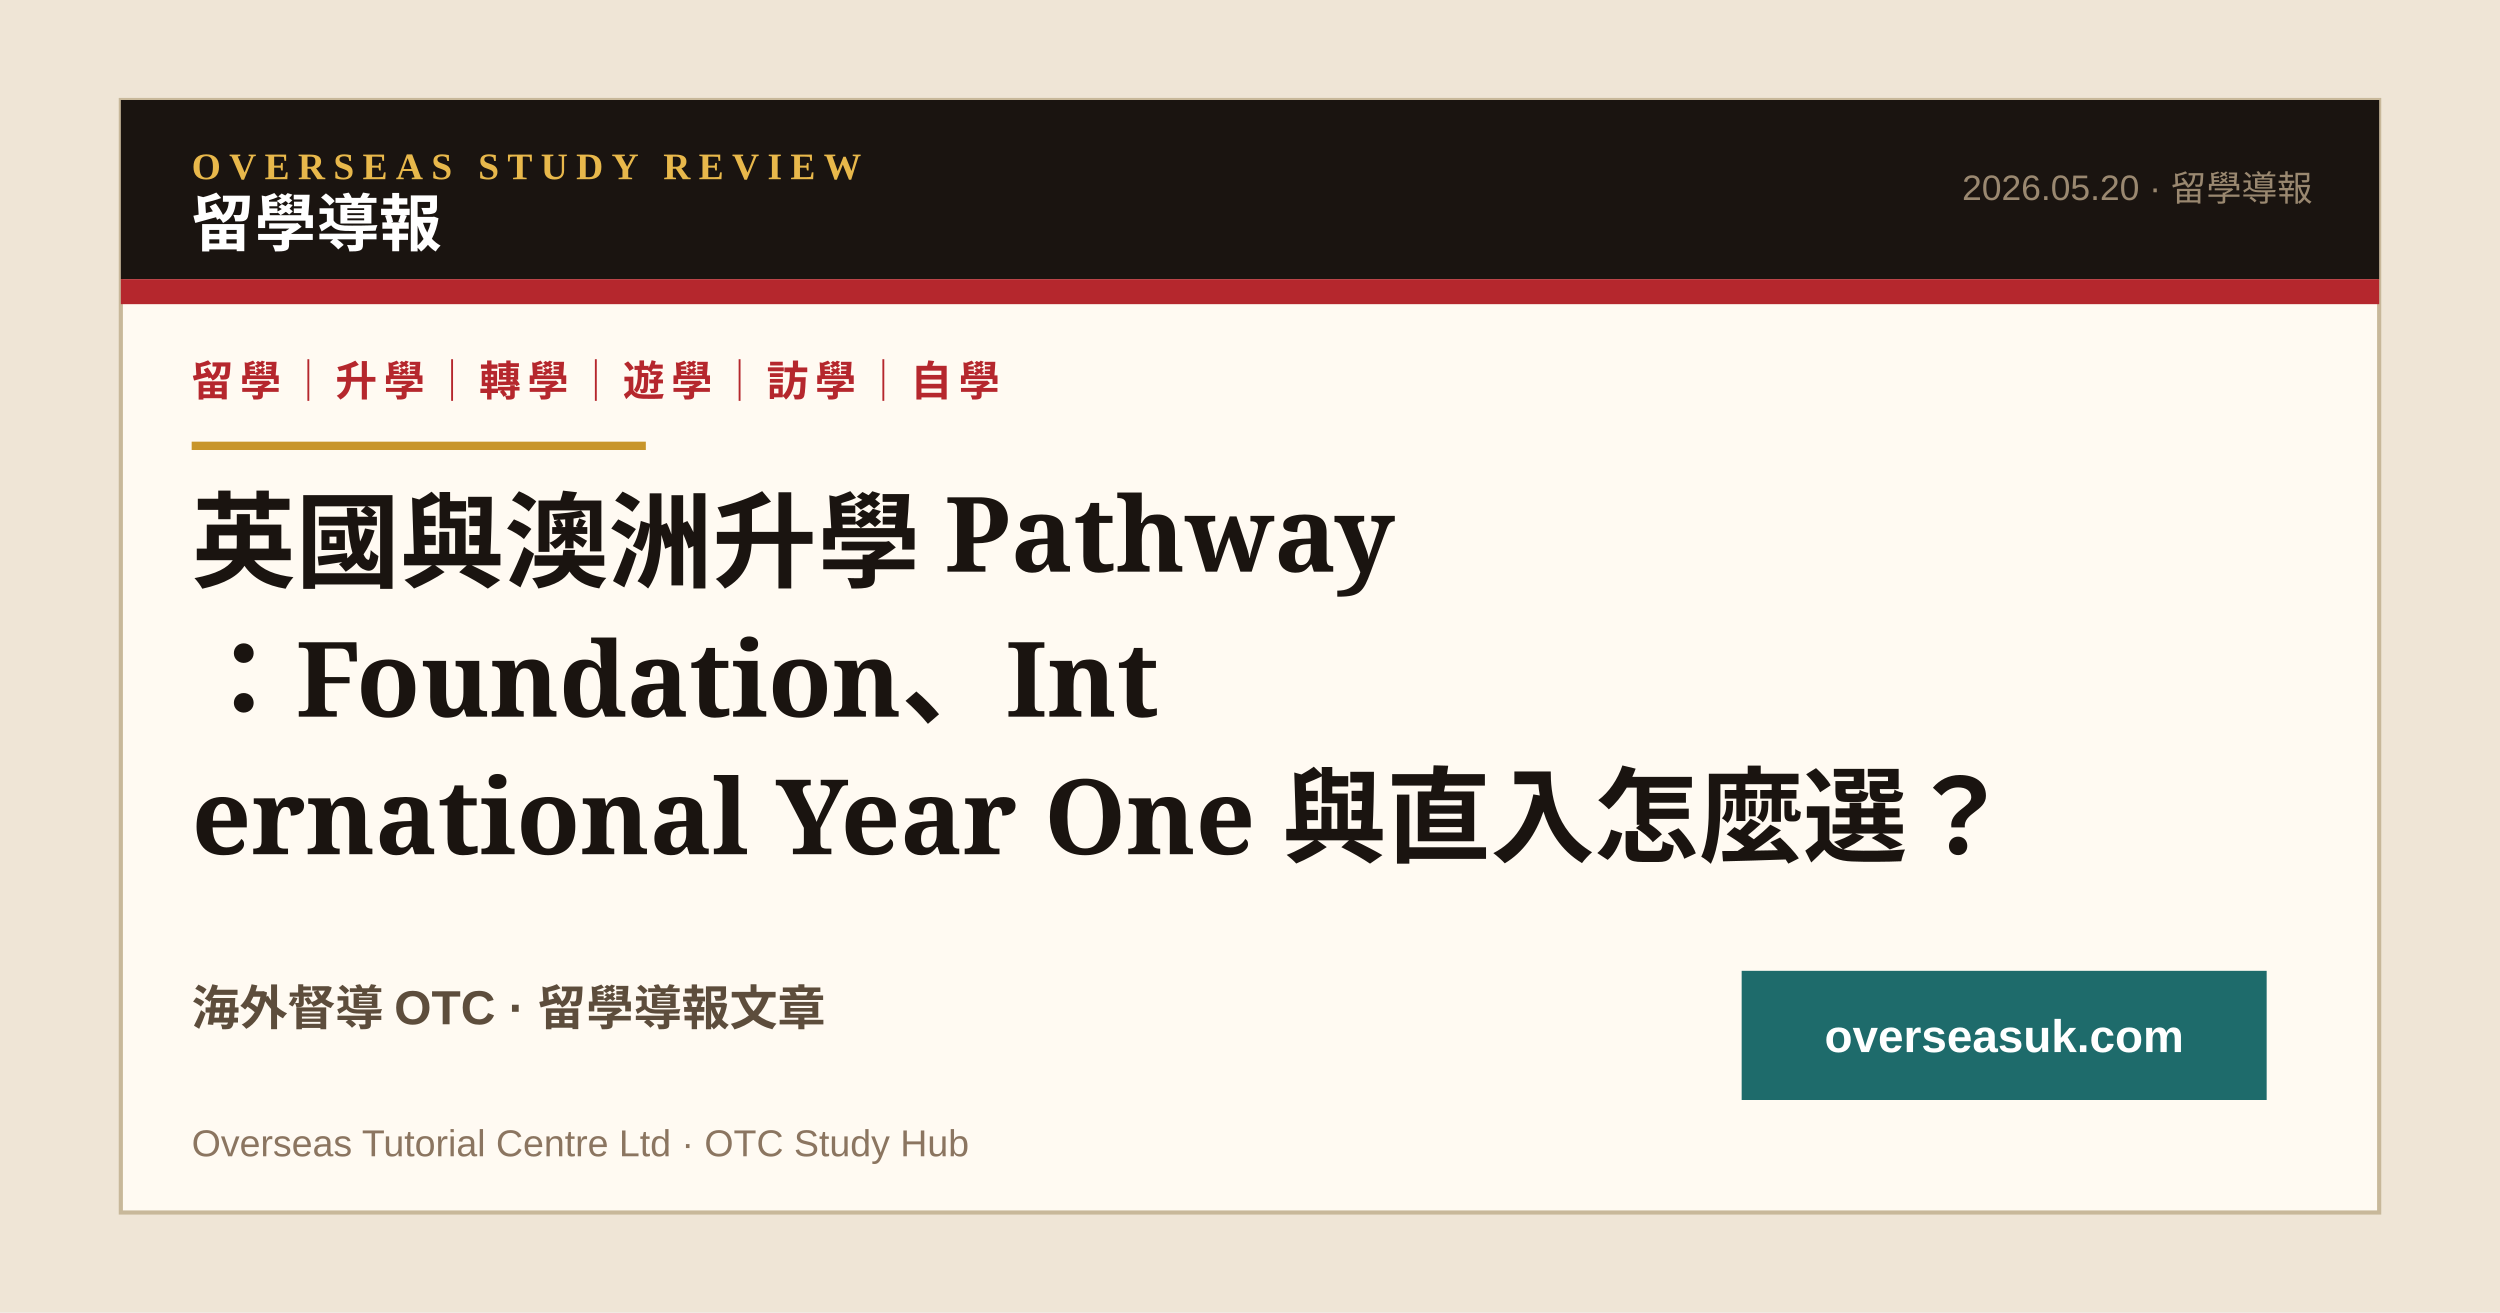
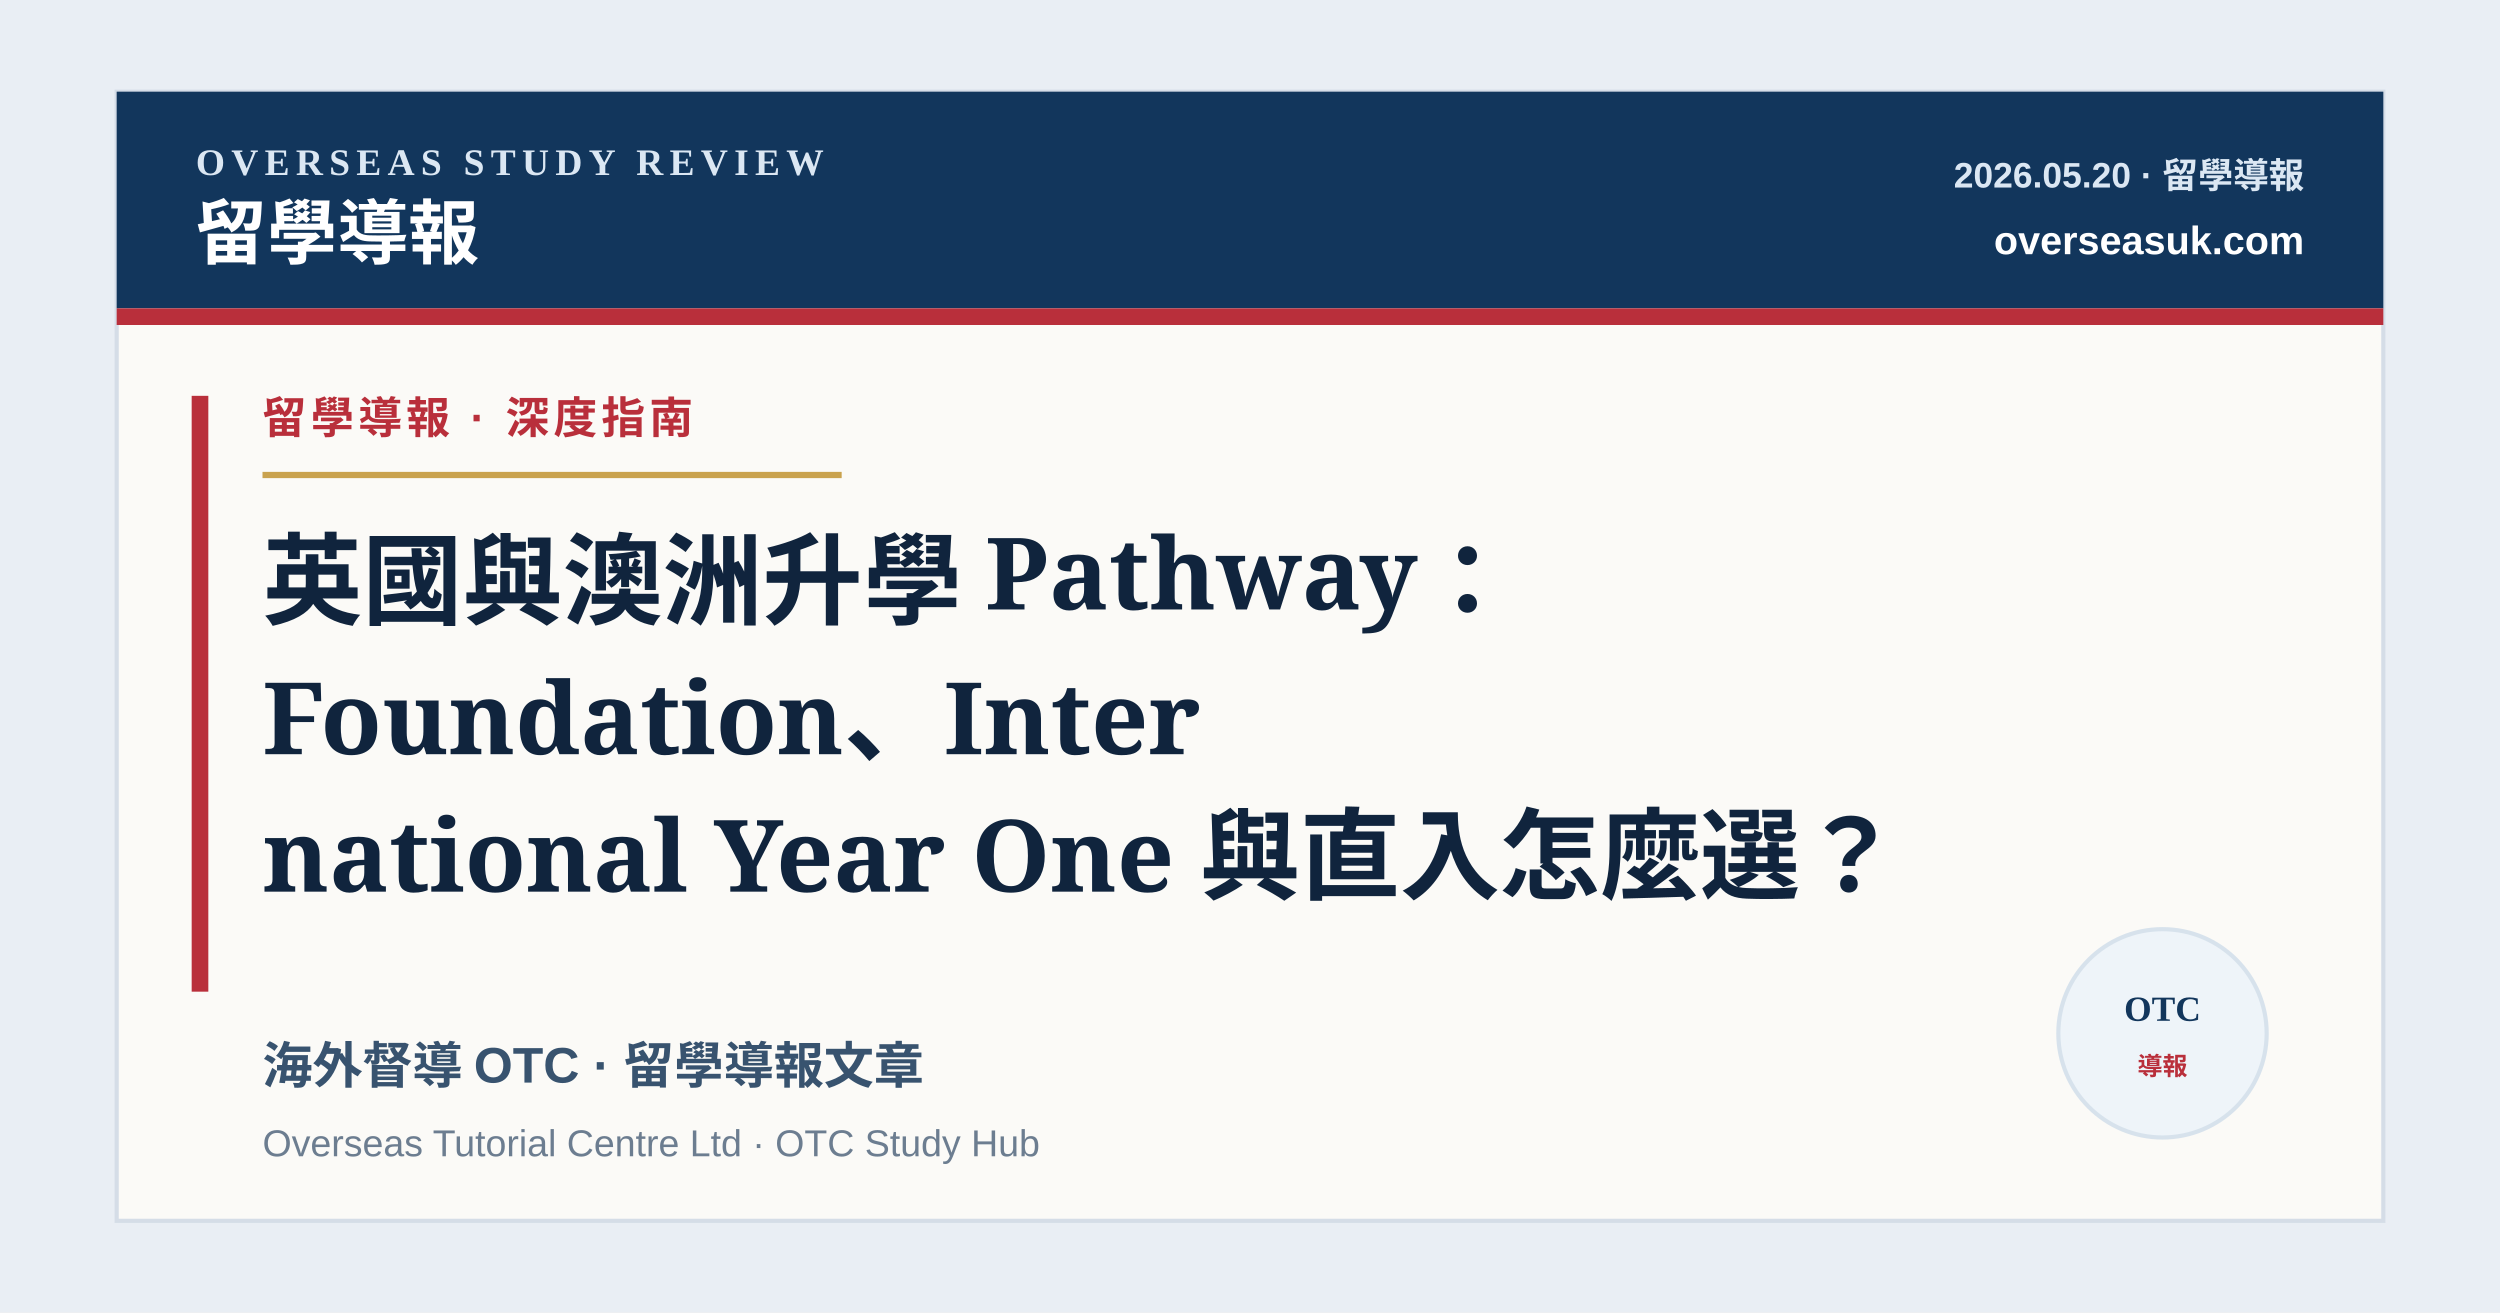
<svg xmlns="http://www.w3.org/2000/svg" width="1200" height="630" viewBox="0 0 1200 630">
-   <rect width="1200" height="630" fill="#efe5d6" />
-   <rect x="58" y="48" width="1084" height="534" fill="#fffaf2" stroke="#c8b89a" stroke-width="2" />
-   <rect x="58" y="48" width="1084" height="86" fill="#1a1410" />
-   <rect x="58" y="134" width="1084" height="12" fill="#b5272d" />
-   <text x="92" y="86" fill="#e8b84b" font-family="Georgia, 'Times New Roman', serif" font-size="18" font-weight="700" letter-spacing="4">OVERSEAS STUDY REVIEW</text>
-   <text x="92" y="118" fill="#ffffff" font-family="'Noto Serif TC', 'Songti TC', Georgia, serif" font-size="30" font-weight="800">留學導報</text>
-   <text x="1110" y="96" text-anchor="end" fill="#9a8870" font-family="Arial, sans-serif" font-size="17">2026.05.20 · 留學導報</text>
-   <text x="92" y="190" fill="#b5272d" font-family="Arial, sans-serif" font-size="20" font-weight="800" letter-spacing="3">留學｜升學｜轉學｜遊學｜訪學｜自學</text>
-   <line x1="92" y1="214" x2="310" y2="214" stroke="#c8952a" stroke-width="4" />
-   <text x="92" y="278" fill="#1a1410" font-family="'Noto Serif TC', 'Songti TC', Georgia, serif" font-size="50" font-weight="900">英國與澳洲升學 Pathway</text>
-   <text x="92" y="344" fill="#1a1410" font-family="'Noto Serif TC', 'Songti TC', Georgia, serif" font-size="50" font-weight="900">：Foundation、Int</text>
-   <text x="92" y="410" fill="#1a1410" font-family="'Noto Serif TC', 'Songti TC', Georgia, serif" font-size="50" font-weight="900">ernational Year One 與直入怎麼選？</text>
-   <text x="92" y="492" fill="#5d4d3c" font-family="'Noto Sans TC', Arial, sans-serif" font-size="23" font-weight="700">海外督導 OTC · 留學導報文章</text>
-   <rect x="836" y="466" width="252" height="62" fill="#1e6b6b" />
-   <text x="962" y="505" text-anchor="middle" fill="#ffffff" font-family="Arial, sans-serif" font-size="22" font-weight="800">overseasuk.com</text>
-   <text x="92" y="555" fill="#8b7560" font-family="Arial, sans-serif" font-size="18">Overseas Tutorial Centre Ltd · OTC Study Hub</text>
+   <rect width="1200" height="630" fill="#e9eef4" />
+   <rect x="56" y="44" width="1088" height="542" rx="0" fill="#fbfaf7" stroke="#d5dde7" stroke-width="2" />
+   <rect x="56" y="44" width="1088" height="104" fill="#12365c" />
+   <rect x="56" y="148" width="1088" height="8" fill="#b92f3b" />
+   <rect x="92" y="190" width="8" height="286" fill="#b92f3b" />
+   <text x="94" y="84" fill="#dbe7f3" font-family="Georgia, 'Times New Roman', serif" font-size="18" font-weight="700" letter-spacing="3">OVERSEAS STUDY REVIEW</text>
+   <text x="94" y="124" fill="#ffffff" font-family="'Noto Serif TC', 'Songti TC', Georgia, serif" font-size="34" font-weight="900">留學導報</text>
+   <text x="1106" y="90" text-anchor="end" fill="#dbe7f3" font-family="'Noto Sans TC', Arial, sans-serif" font-size="17" font-weight="700">2026.05.20 · 留學導報</text>
+   <text x="1106" y="122" text-anchor="end" fill="#ffffff" font-family="'Noto Sans TC', Arial, sans-serif" font-size="19" font-weight="800">overseasuk.com</text>
+   <text x="126" y="208" fill="#b92f3b" font-family="'Noto Sans TC', Arial, sans-serif" font-size="21" font-weight="900" letter-spacing="2">留學導報 · 深度指南</text>
+   <line x1="126" y1="228" x2="404" y2="228" stroke="#c9a24e" stroke-width="3" />
+   <text x="126" y="296" fill="#10243d" font-family="'Noto Serif TC', 'Songti TC', Georgia, serif" font-size="48" font-weight="900">英國與澳洲升學 Pathway：</text>
+   <text x="126" y="362" fill="#10243d" font-family="'Noto Serif TC', 'Songti TC', Georgia, serif" font-size="48" font-weight="900">Foundation、Inter</text>
+   <text x="126" y="428" fill="#10243d" font-family="'Noto Serif TC', 'Songti TC', Georgia, serif" font-size="48" font-weight="900">national Year One 與直入怎麼選？</text>
+   <text x="126" y="520" fill="#38536f" font-family="'Noto Sans TC', Arial, sans-serif" font-size="24" font-weight="800">海外督導 OTC · 留學導報文章</text>
+   <text x="126" y="555" fill="#6c7d90" font-family="'Noto Sans TC', Arial, sans-serif" font-size="18">Overseas Tutorial Centre Ltd · OTC Study Hub</text>
+   <circle cx="1038" cy="496" r="50" fill="#eef4f9" stroke="#d7e2ec" stroke-width="2" />
+   <text x="1038" y="490" text-anchor="middle" fill="#12365c" font-family="Georgia, 'Times New Roman', serif" font-size="17" font-weight="800">OTC</text>
+   <text x="1038" y="516" text-anchor="middle" fill="#b92f3b" font-family="'Noto Sans TC', Arial, sans-serif" font-size="12" font-weight="900">導報</text>
</svg>
